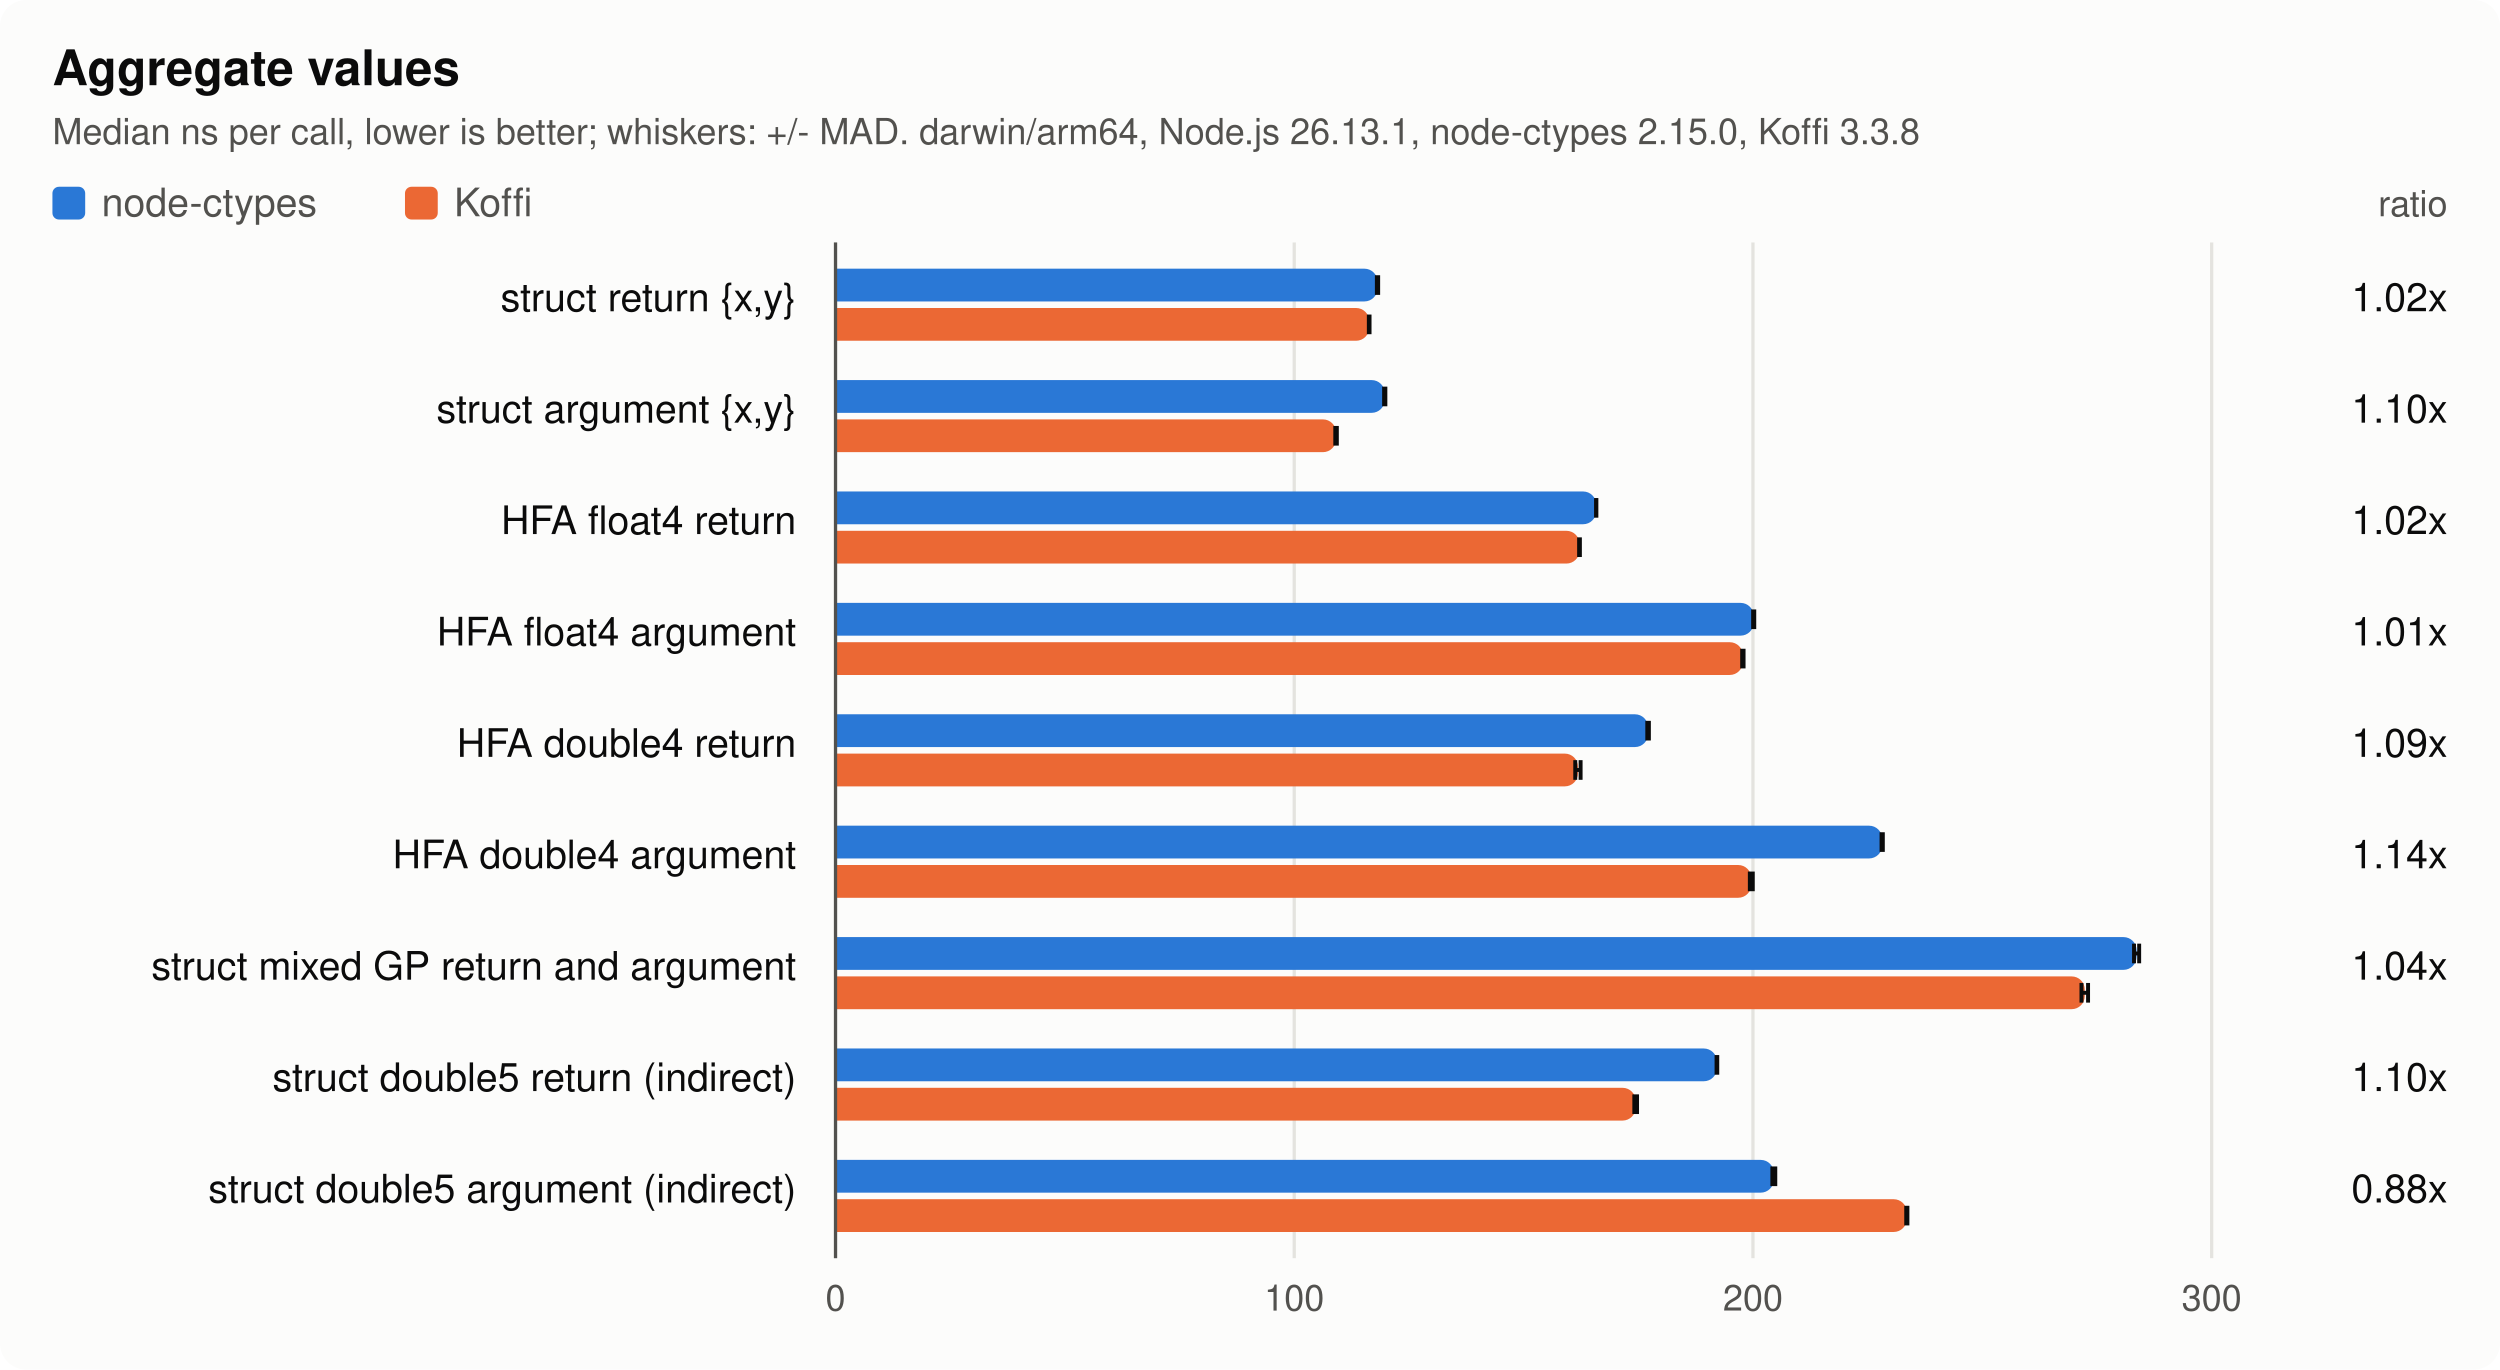
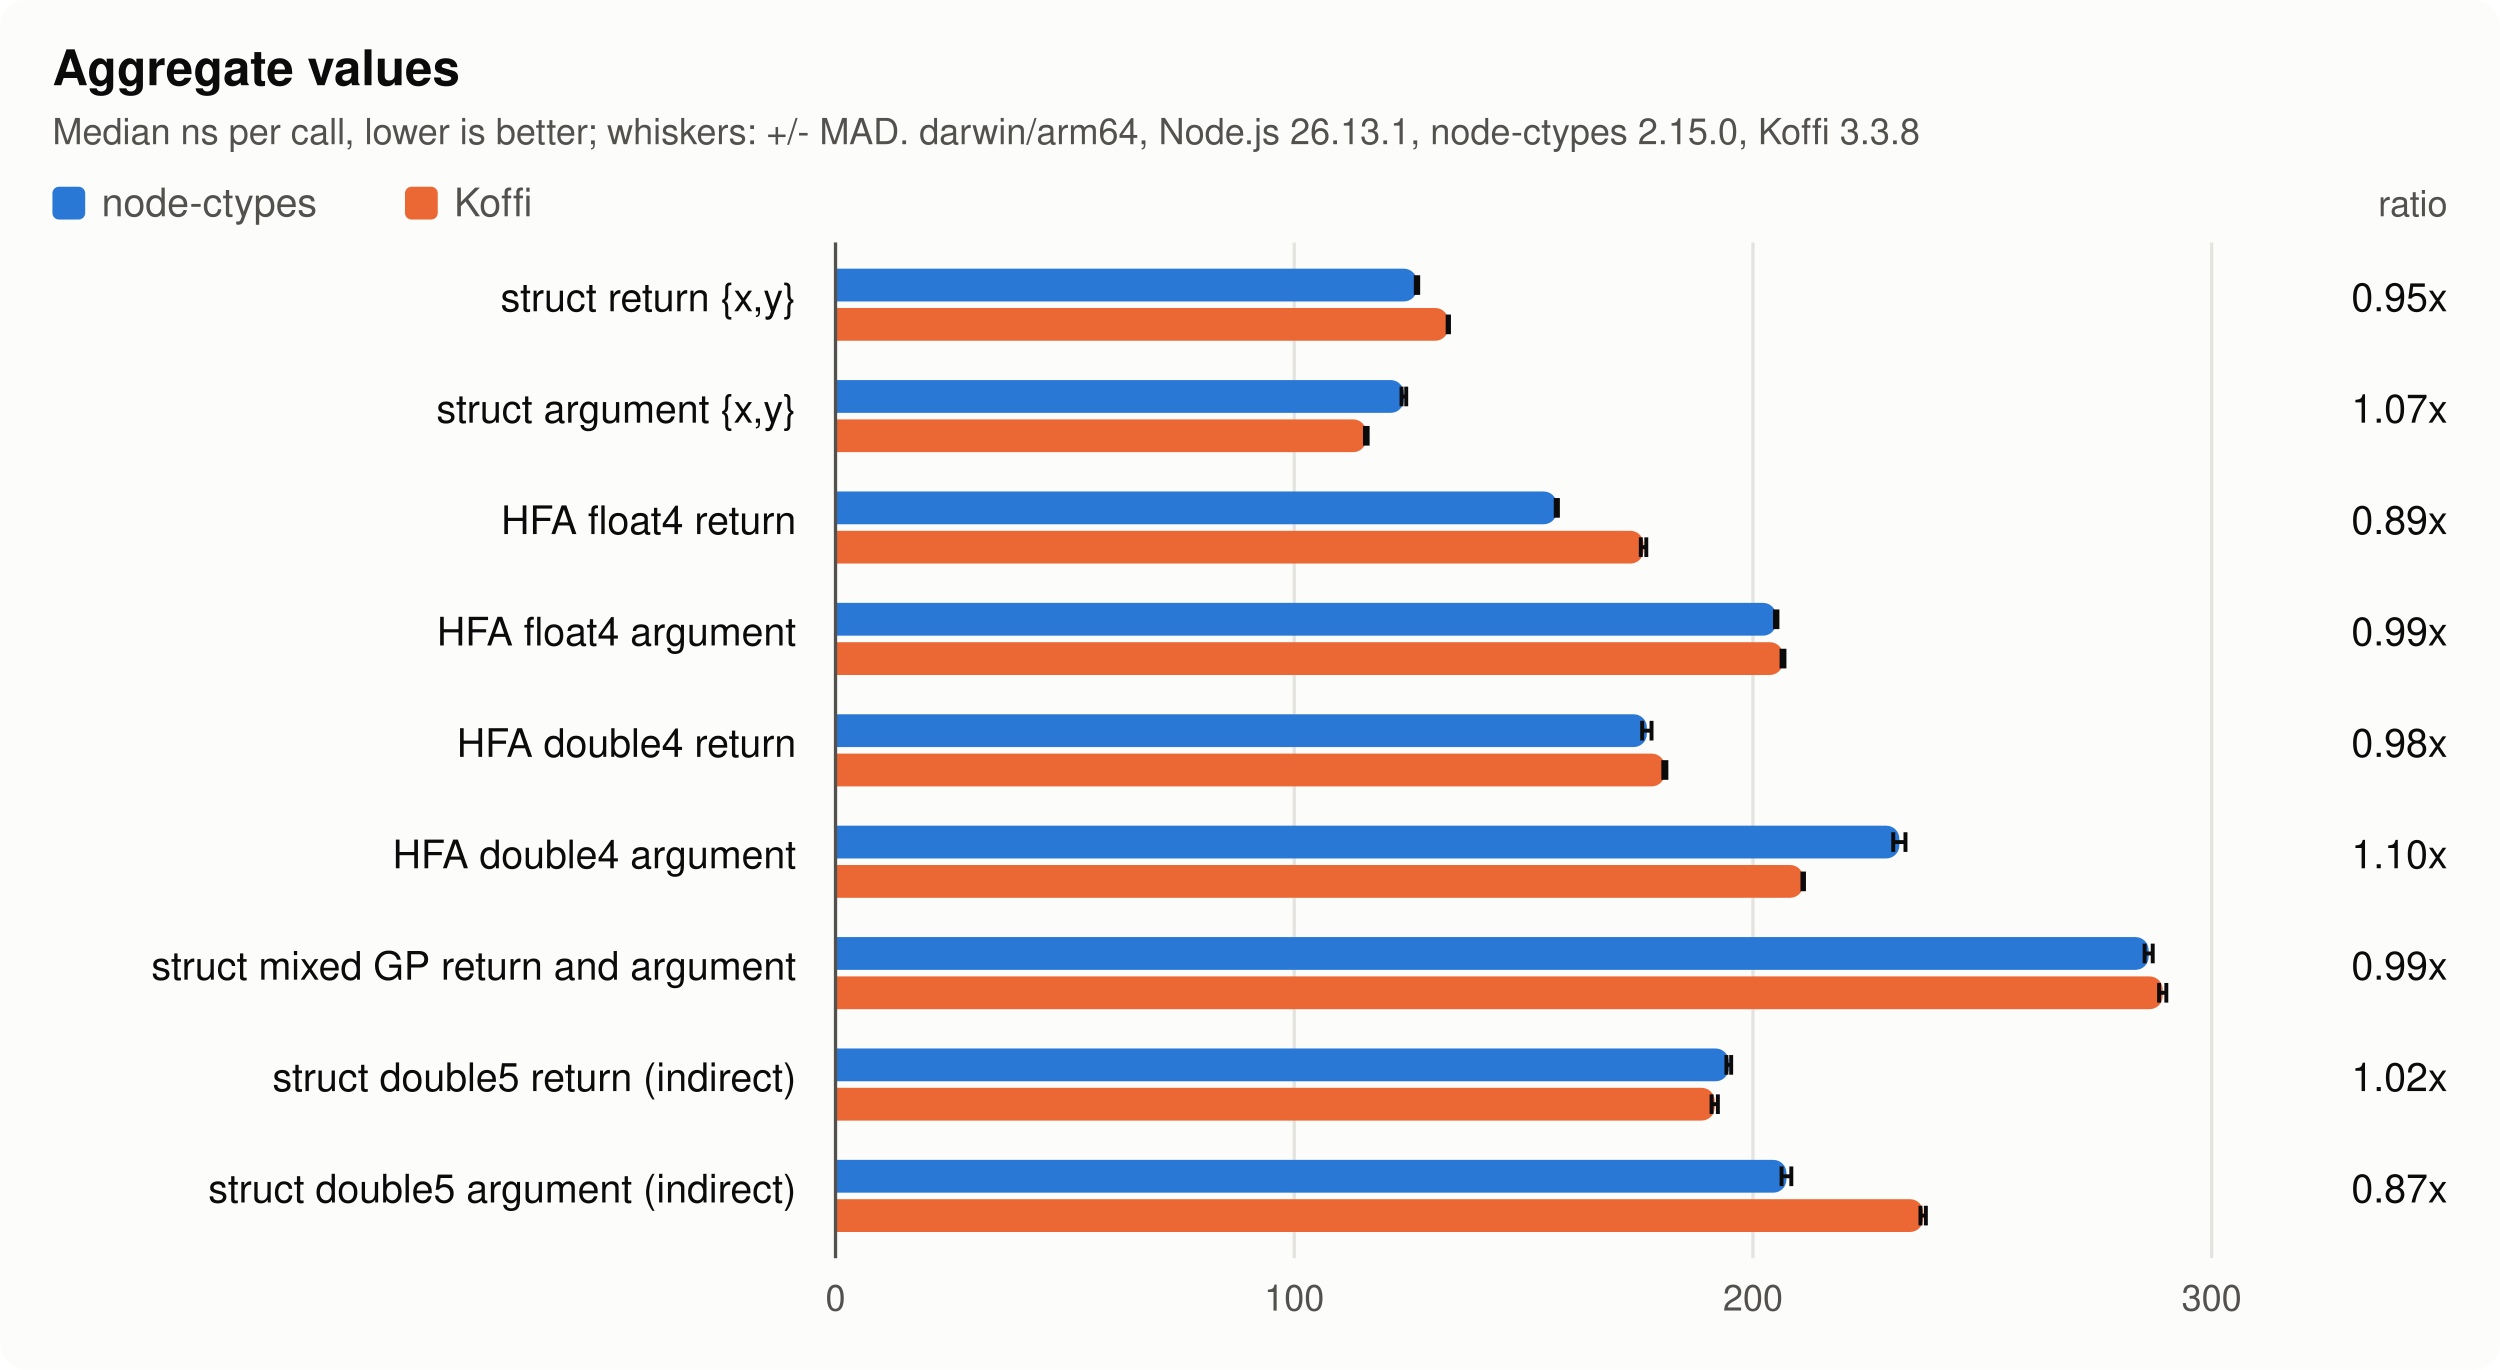
<svg xmlns="http://www.w3.org/2000/svg" width="763" height="418" viewBox="0 0 763 418" role="img" aria-label="Aggregate values: node-ctypes vs Koffi, ns per call">
  <style>
.surface { fill: #fcfcfb; } .primary { fill: #0b0b0b; } .secondary { fill: #52514e; }
.ctypes { fill: #2a78d6; } .other { fill: #eb6834; }
.grid { stroke: #e4e3df; stroke-width: 1; } .baseline { stroke: #52514e; stroke-width: 1; }
.whisker { stroke: #0b0b0b; stroke-width: 1.2; }
text { font: 12px -apple-system, BlinkMacSystemFont, "Segoe UI", Helvetica, Arial, sans-serif; }
.title { font-size: 15px; font-weight: 600; } .small { font-size: 11px; } .group { font-weight: 600; }
.value { font-variant-numeric: tabular-nums; }
@media (prefers-color-scheme: dark) {
  .surface { fill: #1a1a19; } .primary { fill: #f0efec; } .secondary { fill: #c3c2b7; }
  .ctypes { fill: #3987e5; } .other { fill: #d95926; }
  .grid { stroke: #383835; } .baseline { stroke: #c3c2b7; } .whisker { stroke: #f0efec; }
}
</style>
  <rect class="surface" width="763" height="418" rx="8" />
  <text class="primary title" x="16" y="26">Aggregate values</text>
  <text class="secondary small" x="16" y="44">Median ns per call, lower is better; whiskers: +/- MAD. darwin/arm64, Node.js 26.13.1, node-ctypes 2.15.0, Koffi 3.3.8</text>
  <rect class="ctypes" x="16" y="57" width="10" height="10" rx="2" />
  <text class="secondary" x="31" y="66">node-ctypes</text>
  <rect class="other" x="123.6" y="57" width="10" height="10" rx="2" />
  <text class="secondary" x="138.6" y="66">Koffi</text>
  <text class="secondary small" x="747" y="66" text-anchor="end">ratio</text>
  <line class="grid" x1="255" y1="74" x2="255" y2="384" />
  <text class="secondary small value" x="255" y="400" text-anchor="middle">0</text>
  <line class="grid" x1="395" y1="74" x2="395" y2="384" />
  <text class="secondary small value" x="395" y="400" text-anchor="middle">100</text>
  <line class="grid" x1="535" y1="74" x2="535" y2="384" />
  <text class="secondary small value" x="535" y="400" text-anchor="middle">200</text>
  <line class="grid" x1="675" y1="74" x2="675" y2="384" />
  <text class="secondary small value" x="675" y="400" text-anchor="middle">300</text>
  <text class="primary" x="243" y="95" text-anchor="end">struct return {x,y}</text>
-   <path class="ctypes" d="M255,82h161.417a4,4 0 0 1 4,4v2a4,4 0 0 1 -4,4h-161.417z" />
-   <path class="whisker" d="M420.218,87H420.616M420.218,84v6M420.616,84v6" />
-   <path class="other" d="M255,94h158.876a4,4 0 0 1 4,4v2a4,4 0 0 1 -4,4h-158.876z" />
-   <path class="whisker" d="M417.764,99H417.988M417.764,96v6M417.988,96v6" />
-   <text class="primary value" x="747" y="95" text-anchor="end">1.02x</text>
+   <path class="ctypes" d="M255,82h173.469a4,4 0 0 1 4,4v2a4,4 0 0 1 -4,4h-173.469z" />
+   <path class="whisker" d="M432.103,87H432.836M432.103,84v6M432.836,84v6" />
+   <path class="other" d="M255,94h183.03a4,4 0 0 1 4,4v2a4,4 0 0 1 -4,4h-183.03z" />
+   <path class="whisker" d="M441.825,99H442.235M441.825,96v6M442.235,96v6" />
+   <text class="primary value" x="747" y="95" text-anchor="end">0.95x</text>
  <text class="primary" x="243" y="129" text-anchor="end">struct argument {x,y}</text>
-   <path class="ctypes" d="M255,116h163.621a4,4 0 0 1 4,4v2a4,4 0 0 1 -4,4h-163.621z" />
-   <path class="whisker" d="M422.427,121H422.815M422.427,118v6M422.815,118v6" />
-   <path class="other" d="M255,128h148.765a4,4 0 0 1 4,4v2a4,4 0 0 1 -4,4h-148.765z" />
-   <path class="whisker" d="M407.527,133H408.003M407.527,130v6M408.003,130v6" />
-   <text class="primary value" x="747" y="129" text-anchor="end">1.10x</text>
+   <path class="ctypes" d="M255,116h169.461a4,4 0 0 1 4,4v2a4,4 0 0 1 -4,4h-169.461z" />
+   <path class="whisker" d="M427.742,121H429.18M427.742,118v6M429.18,118v6" />
+   <path class="other" d="M255,128h157.995a4,4 0 0 1 4,4v2a4,4 0 0 1 -4,4h-157.995z" />
+   <path class="whisker" d="M416.579,133H417.412M416.579,130v6M417.412,130v6" />
+   <text class="primary value" x="747" y="129" text-anchor="end">1.07x</text>
  <text class="primary" x="243" y="163" text-anchor="end">HFA float4 return</text>
-   <path class="ctypes" d="M255,150h228.165a4,4 0 0 1 4,4v2a4,4 0 0 1 -4,4h-228.165z" />
-   <path class="whisker" d="M487.111,155H487.219M487.111,152v6M487.219,152v6" />
-   <path class="other" d="M255,162h223.063a4,4 0 0 1 4,4v2a4,4 0 0 1 -4,4h-223.063z" />
-   <path class="whisker" d="M481.941,167H482.186M481.941,164v6M482.186,164v6" />
-   <text class="primary value" x="747" y="163" text-anchor="end">1.02x</text>
+   <path class="ctypes" d="M255,150h216.139a4,4 0 0 1 4,4v2a4,4 0 0 1 -4,4h-216.139z" />
+   <path class="whisker" d="M474.805,155H475.474M474.805,152v6M475.474,152v6" />
+   <path class="other" d="M255,162h242.612a4,4 0 0 1 4,4v2a4,4 0 0 1 -4,4h-242.612z" />
+   <path class="whisker" d="M500.774,167H502.449M500.774,164v6M502.449,164v6" />
+   <text class="primary value" x="747" y="163" text-anchor="end">0.89x</text>
  <text class="primary" x="243" y="197" text-anchor="end">HFA float4 argument</text>
-   <path class="ctypes" d="M255,184h276.226a4,4 0 0 1 4,4v2a4,4 0 0 1 -4,4h-276.226z" />
-   <path class="whisker" d="M535.052,189H535.401M535.052,186v6M535.401,186v6" />
-   <path class="other" d="M255,196h272.923a4,4 0 0 1 4,4v2a4,4 0 0 1 -4,4h-272.923z" />
-   <path class="whisker" d="M531.706,201H532.139M531.706,198v6M532.139,198v6" />
-   <text class="primary value" x="747" y="197" text-anchor="end">1.01x</text>
+   <path class="ctypes" d="M255,184h283.094a4,4 0 0 1 4,4v2a4,4 0 0 1 -4,4h-283.094z" />
+   <path class="whisker" d="M541.716,189H542.473M541.716,186v6M542.473,186v6" />
+   <path class="other" d="M255,196h285.171a4,4 0 0 1 4,4v2a4,4 0 0 1 -4,4h-285.171z" />
+   <path class="whisker" d="M543.726,201H544.617M543.726,198v6M544.617,198v6" />
+   <text class="primary value" x="747" y="197" text-anchor="end">0.99x</text>
  <text class="primary" x="243" y="231" text-anchor="end">HFA double4 return</text>
-   <path class="ctypes" d="M255,218h243.996a4,4 0 0 1 4,4v2a4,4 0 0 1 -4,4h-243.996z" />
-   <path class="whisker" d="M502.75,223H503.241M502.75,220v6M503.241,220v6" />
-   <path class="other" d="M255,230h222.583a4,4 0 0 1 4,4v2a4,4 0 0 1 -4,4h-222.583z" />
-   <path class="whisker" d="M480.765,235H482.401M480.765,232v6M482.401,232v6" />
-   <text class="primary value" x="747" y="231" text-anchor="end">1.09x</text>
+   <path class="ctypes" d="M255,218h243.618a4,4 0 0 1 4,4v2a4,4 0 0 1 -4,4h-243.618z" />
+   <path class="whisker" d="M501.189,223H504.047M501.189,220v6M504.047,220v6" />
+   <path class="other" d="M255,230h249.112a4,4 0 0 1 4,4v2a4,4 0 0 1 -4,4h-249.112z" />
+   <path class="whisker" d="M507.64,235H508.583M507.64,232v6M508.583,232v6" />
+   <text class="primary value" x="747" y="231" text-anchor="end">0.98x</text>
  <text class="primary" x="243" y="265" text-anchor="end">HFA double4 argument</text>
-   <path class="ctypes" d="M255,252h315.442a4,4 0 0 1 4,4v2a4,4 0 0 1 -4,4h-315.442z" />
-   <path class="whisker" d="M574.245,257H574.639M574.245,254v6M574.639,254v6" />
-   <path class="other" d="M255,264h275.497a4,4 0 0 1 4,4v2a4,4 0 0 1 -4,4h-275.497z" />
-   <path class="whisker" d="M534.048,269H534.945M534.048,266v6M534.945,266v6" />
-   <text class="primary value" x="747" y="265" text-anchor="end">1.14x</text>
+   <path class="ctypes" d="M255,252h320.687a4,4 0 0 1 4,4v2a4,4 0 0 1 -4,4h-320.687z" />
+   <path class="whisker" d="M577.823,257H581.55M577.823,254v6M581.55,254v6" />
+   <path class="other" d="M255,264h291.341a4,4 0 0 1 4,4v2a4,4 0 0 1 -4,4h-291.341z" />
+   <path class="whisker" d="M550.102,269H550.58M550.102,266v6M550.58,266v6" />
+   <text class="primary value" x="747" y="265" text-anchor="end">1.10x</text>
  <text class="primary" x="243" y="299" text-anchor="end">struct mixed GP return and argument</text>
-   <path class="ctypes" d="M255,286h393.09a4,4 0 0 1 4,4v2a4,4 0 0 1 -4,4h-393.09z" />
-   <path class="whisker" d="M651.308,291H652.873M651.308,288v6M652.873,288v6" />
-   <path class="other" d="M255,298h377.27a4,4 0 0 1 4,4v2a4,4 0 0 1 -4,4h-377.27z" />
-   <path class="whisker" d="M635.264,303H637.277M635.264,300v6M637.277,300v6" />
-   <text class="primary value" x="747" y="299" text-anchor="end">1.04x</text>
+   <path class="ctypes" d="M255,286h396.776a4,4 0 0 1 4,4v2a4,4 0 0 1 -4,4h-396.776z" />
+   <path class="whisker" d="M654.543,291H657.01M654.543,288v6M657.01,288v6" />
+   <path class="other" d="M255,298h401.056a4,4 0 0 1 4,4v2a4,4 0 0 1 -4,4h-401.056z" />
+   <path class="whisker" d="M658.951,303H661.162M658.951,300v6M661.162,300v6" />
+   <text class="primary value" x="747" y="299" text-anchor="end">0.99x</text>
  <text class="primary" x="243" y="333" text-anchor="end">struct double5 return (indirect)</text>
-   <path class="ctypes" d="M255,320h265.001a4,4 0 0 1 4,4v2a4,4 0 0 1 -4,4h-265.001z" />
-   <path class="whisker" d="M523.889,325H524.113M523.889,322v6M524.113,322v6" />
-   <path class="other" d="M255,332h240.21a4,4 0 0 1 4,4v2a4,4 0 0 1 -4,4h-240.21z" />
-   <path class="whisker" d="M498.794,337H499.627M498.794,334v6M499.627,334v6" />
-   <text class="primary value" x="747" y="333" text-anchor="end">1.10x</text>
+   <path class="ctypes" d="M255,320h268.625a4,4 0 0 1 4,4v2a4,4 0 0 1 -4,4h-268.625z" />
+   <path class="whisker" d="M526.895,325H528.355M526.895,322v6M528.355,322v6" />
+   <path class="other" d="M255,332h264.333a4,4 0 0 1 4,4v2a4,4 0 0 1 -4,4h-264.333z" />
+   <path class="whisker" d="M522.373,337H524.294M522.373,334v6M524.294,334v6" />
+   <text class="primary value" x="747" y="333" text-anchor="end">1.02x</text>
  <text class="primary" x="243" y="367" text-anchor="end">struct double5 argument (indirect)</text>
-   <path class="ctypes" d="M255,354h282.368a4,4 0 0 1 4,4v2a4,4 0 0 1 -4,4h-282.368z" />
-   <path class="whisker" d="M540.918,359H541.818M540.918,356v6M541.818,356v6" />
-   <path class="other" d="M255,366h322.961a4,4 0 0 1 4,4v2a4,4 0 0 1 -4,4h-322.961z" />
-   <path class="whisker" d="M581.779,371H582.144M581.779,368v6M582.144,368v6" />
-   <text class="primary value" x="747" y="367" text-anchor="end">0.88x</text>
+   <path class="ctypes" d="M255,354h286.22a4,4 0 0 1 4,4v2a4,4 0 0 1 -4,4h-286.22z" />
+   <path class="whisker" d="M543.731,359H546.71M543.731,356v6M546.71,356v6" />
+   <path class="other" d="M255,366h327.948a4,4 0 0 1 4,4v2a4,4 0 0 1 -4,4h-327.948z" />
+   <path class="whisker" d="M586.125,371H587.771M586.125,368v6M587.771,368v6" />
+   <text class="primary value" x="747" y="367" text-anchor="end">0.87x</text>
  <line class="baseline" x1="255" y1="74" x2="255" y2="384" />
</svg>
